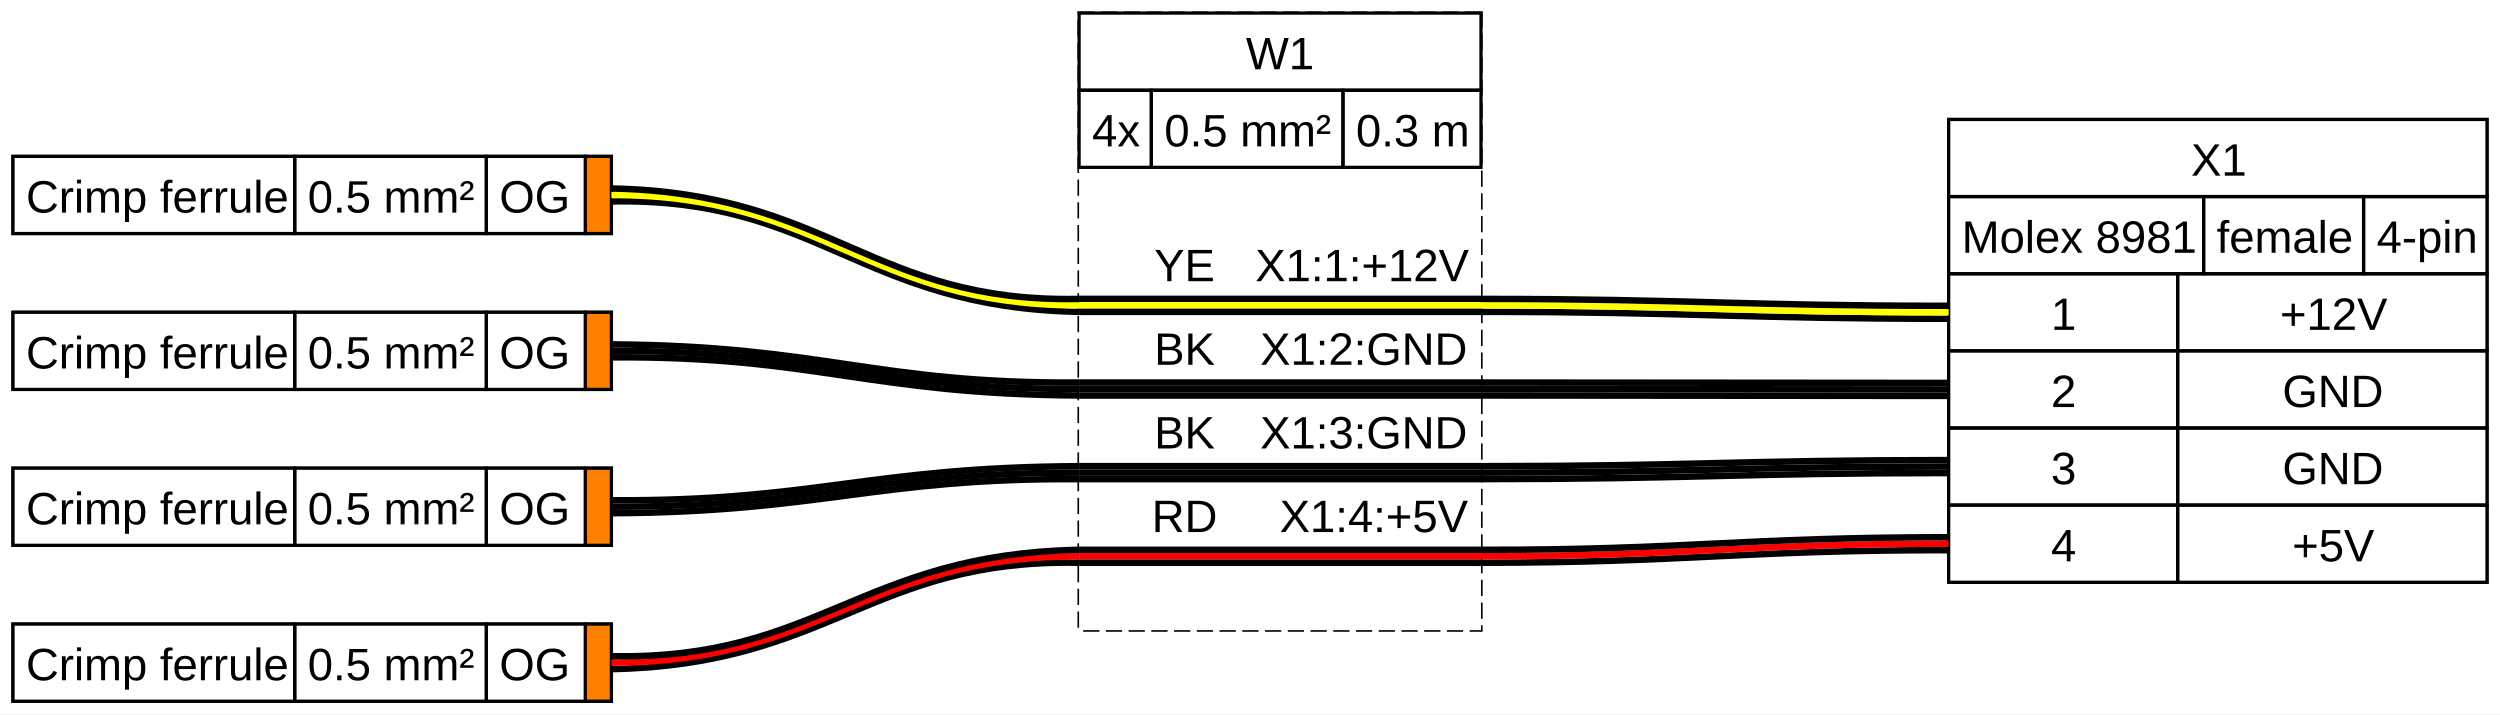
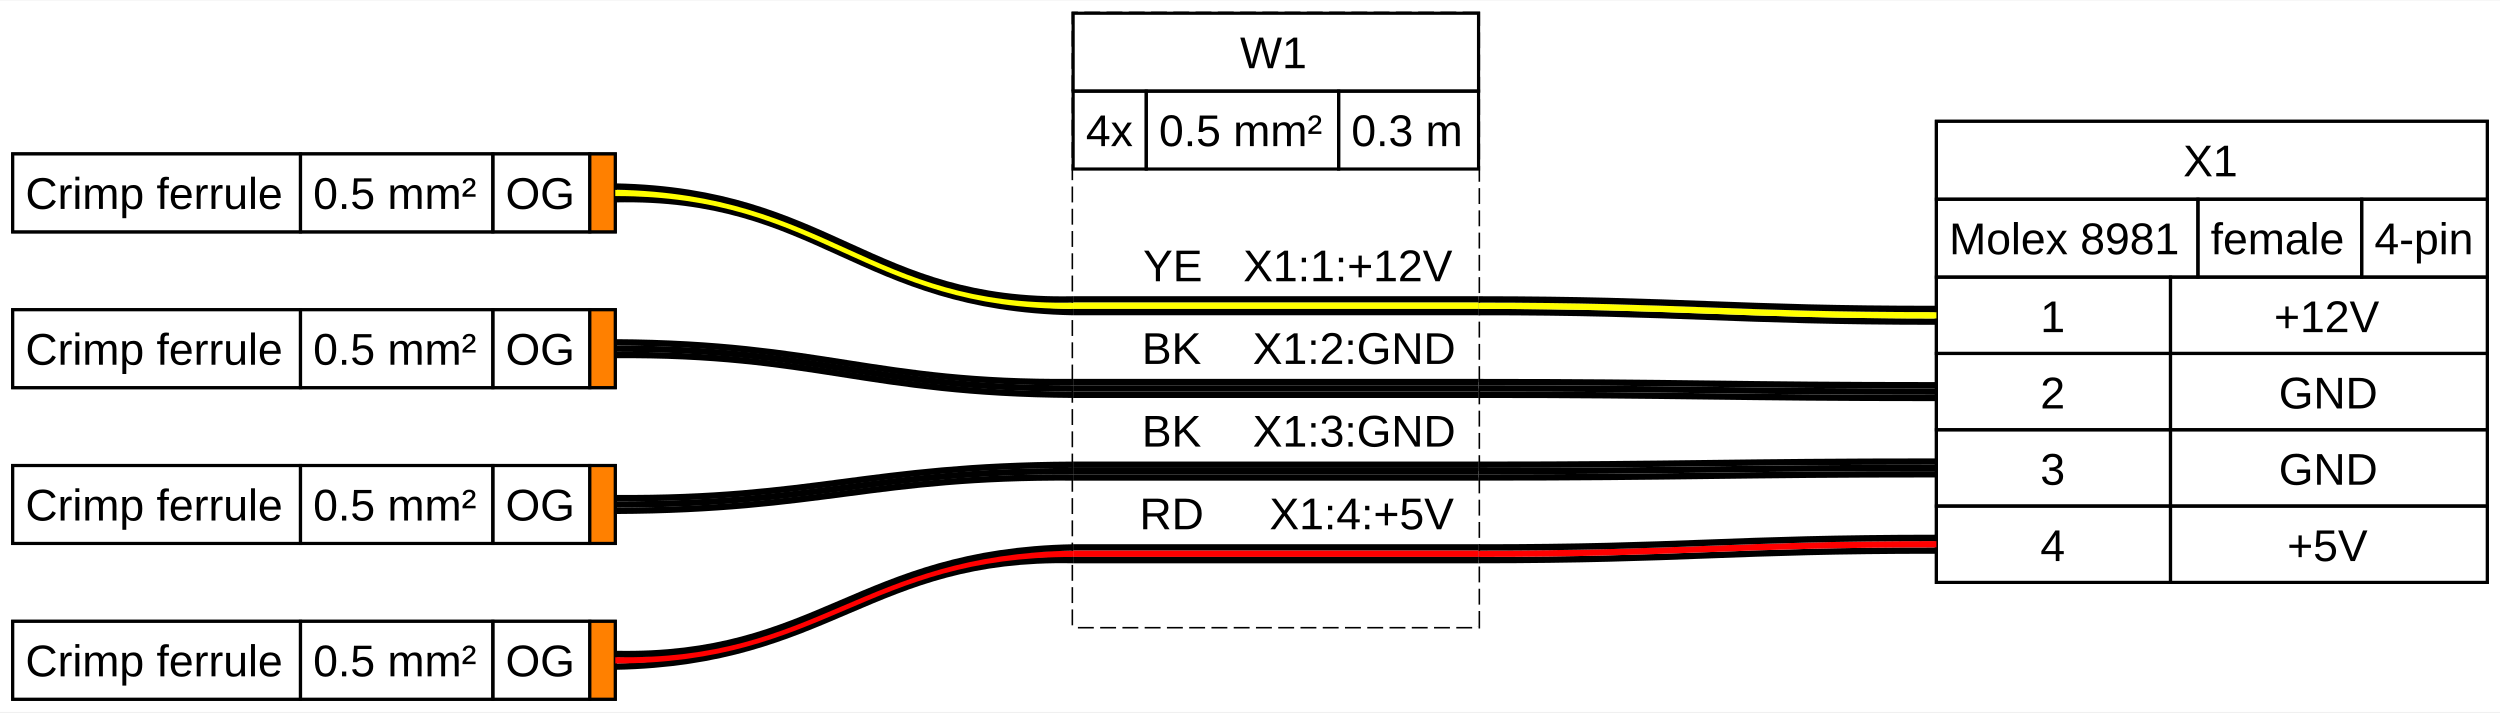
- <svg xmlns="http://www.w3.org/2000/svg" width="770pt" height="220pt" viewBox="0.00 0.00 769.75 219.88">
-   <g id="graph0" class="graph" transform="scale(1 1) rotate(0) translate(4 215.88)">
-     <polygon fill="#ffffff" stroke="none" points="-4,4 -4,-215.88 765.75,-215.88 765.75,4 -4,4" />
+ <svg xmlns="http://www.w3.org/2000/svg" width="786pt" height="224pt" viewBox="0.00 0.00 786.25 223.75">
+   <g id="graph0" class="graph" transform="scale(1 1) rotate(0) translate(4 219.75)">
+     <polygon fill="#ffffff" stroke="none" points="-4,4 -4,-219.75 782.25,-219.75 782.25,4 -4,4" />
    <g id="node1" class="node">
-       <polygon fill="#ffffff" stroke="black" points="184.25,-167.75 0,-167.75 0,-144 184.25,-144 184.25,-167.75" />
-       <polygon fill="#ffffff" stroke="none" points="0,-144 0,-167.75 184.25,-167.75 184.25,-144 0,-144" />
-       <polygon fill="none" stroke="black" points="0,-144 0,-167.75 86.75,-167.75 86.75,-144 0,-144" />
-       <text text-anchor="start" x="4" y="-150.45" font-family="arial" font-size="14.00">Crimp ferrule</text>
-       <polygon fill="none" stroke="black" points="86.75,-144 86.75,-167.75 145.75,-167.75 145.75,-144 86.75,-144" />
-       <text text-anchor="start" x="90.75" y="-150.45" font-family="arial" font-size="14.00">0.5 mm²</text>
-       <polygon fill="none" stroke="black" points="145.75,-144 145.75,-167.75 176.25,-167.75 176.25,-144 145.75,-144" />
-       <text text-anchor="start" x="149.75" y="-150.45" font-family="arial" font-size="14.00">OG</text>
-       <polygon fill="#ff8000" stroke="none" points="176.25,-144 176.25,-167.75 184.25,-167.75 184.25,-144 176.25,-144" />
-       <polygon fill="none" stroke="black" points="176.25,-144 176.25,-167.75 184.25,-167.75 184.25,-144 176.25,-144" />
+       <polygon fill="#ffffff" stroke="black" points="189.5,-171.5 0,-171.5 0,-147 189.5,-147 189.5,-171.5" />
+       <polygon fill="#ffffff" stroke="none" points="0,-147 0,-171.5 189.5,-171.5 189.5,-147 0,-147" />
+       <polygon fill="none" stroke="black" points="0,-147 0,-171.5 90.5,-171.5 90.5,-147 0,-147" />
+       <text text-anchor="start" x="4" y="-154.2" font-family="arial" font-size="14.00">Crimp ferrule</text>
+       <polygon fill="none" stroke="black" points="90.5,-147 90.5,-171.5 151,-171.5 151,-147 90.5,-147" />
+       <text text-anchor="start" x="94.5" y="-154.2" font-family="arial" font-size="14.00">0.5 mm²</text>
+       <polygon fill="none" stroke="black" points="151,-147 151,-171.5 181.5,-171.5 181.5,-147 151,-147" />
+       <text text-anchor="start" x="155" y="-154.2" font-family="arial" font-size="14.00">OG</text>
+       <polygon fill="#ff8000" stroke="none" points="181.5,-147 181.5,-171.5 189.5,-171.5 189.5,-147 181.5,-147" />
+       <polygon fill="none" stroke="black" points="181.5,-147 181.5,-171.5 189.5,-171.5 189.5,-147 181.5,-147" />
+     </g>
+     <g id="node2" class="node">
+       <polygon fill="#ffffff" stroke="black" stroke-dasharray="5,2" points="461,-215.75 333.5,-215.75 333.5,-22.75 461,-22.75 461,-215.75" />
+       <polygon fill="#ffffff" stroke="none" points="333.5,-22.75 333.5,-215.75 461,-215.75 461,-22.75 333.5,-22.75" />
+       <polygon fill="none" stroke="black" points="333.5,-191.25 333.5,-215.75 461,-215.75 461,-191.25 333.5,-191.25" />
+       <text text-anchor="start" x="386" y="-198.45" font-family="arial" font-size="14.00">W1</text>
+       <polygon fill="none" stroke="black" points="333.5,-166.75 333.5,-191.25 356.5,-191.25 356.5,-166.75 333.5,-166.75" />
+       <text text-anchor="start" x="337.5" y="-173.95" font-family="arial" font-size="14.00">4x</text>
+       <polygon fill="none" stroke="black" points="356.5,-166.75 356.5,-191.25 417,-191.25 417,-166.75 356.5,-166.75" />
+       <text text-anchor="start" x="360.5" y="-173.95" font-family="arial" font-size="14.00">0.5 mm²</text>
+       <polygon fill="none" stroke="black" points="417,-166.75 417,-191.25 461,-191.25 461,-166.75 417,-166.75" />
+       <text text-anchor="start" x="421" y="-173.95" font-family="arial" font-size="14.00">0.3 m</text>
+       <text text-anchor="start" x="335.25" y="-151.45" font-family="arial" font-size="14.00"> </text>
+       <text text-anchor="start" x="335.25" y="-131.45" font-family="arial" font-size="14.00"> </text>
+       <text text-anchor="start" x="342.5" y="-131.45" font-family="arial" font-size="14.00"> </text>
+       <text text-anchor="start" x="355.5" y="-131.45" font-family="arial" font-size="14.00">YE</text>
+       <text text-anchor="start" x="379.25" y="-131.45" font-family="arial" font-size="14.00"> </text>
+       <text text-anchor="start" x="387" y="-131.45" font-family="arial" font-size="14.00">X1:1:+12V </text>
+       <text text-anchor="start" x="335.25" y="-105.45" font-family="arial" font-size="14.00"> </text>
+       <text text-anchor="start" x="342.5" y="-105.45" font-family="arial" font-size="14.00"> </text>
+       <text text-anchor="start" x="355.12" y="-105.45" font-family="arial" font-size="14.00">BK</text>
+       <text text-anchor="start" x="379.25" y="-105.45" font-family="arial" font-size="14.00"> </text>
+       <text text-anchor="start" x="390" y="-105.45" font-family="arial" font-size="14.00">X1:2:GND </text>
+       <text text-anchor="start" x="335.25" y="-79.45" font-family="arial" font-size="14.00"> </text>
+       <text text-anchor="start" x="342.5" y="-79.45" font-family="arial" font-size="14.00"> </text>
+       <text text-anchor="start" x="355.12" y="-79.45" font-family="arial" font-size="14.00">BK</text>
+       <text text-anchor="start" x="379.25" y="-79.45" font-family="arial" font-size="14.00"> </text>
+       <text text-anchor="start" x="390" y="-79.45" font-family="arial" font-size="14.00">X1:3:GND </text>
+       <text text-anchor="start" x="335.25" y="-53.45" font-family="arial" font-size="14.00"> </text>
+       <text text-anchor="start" x="342.5" y="-53.45" font-family="arial" font-size="14.00"> </text>
+       <text text-anchor="start" x="354.38" y="-53.45" font-family="arial" font-size="14.00">RD</text>
+       <text text-anchor="start" x="379.25" y="-53.45" font-family="arial" font-size="14.00"> </text>
+       <text text-anchor="start" x="395.25" y="-53.45" font-family="arial" font-size="14.00">X1:4:+5V </text>
+       <text text-anchor="start" x="335.25" y="-27.45" font-family="arial" font-size="14.00"> </text>
+     </g>
+     <g id="edge1" class="edge">
+       <path fill="none" stroke="#000000" stroke-width="2" d="M189.5,-157.25C253.53,-158.6 265.69,-123.1 333.5,-121.75" />
+       <path fill="none" stroke="#ffff00" stroke-width="2" d="M189.5,-159.25C255.42,-159.25 267.58,-123.75 333.5,-123.75" />
+       <path fill="none" stroke="#000000" stroke-width="2" d="M189.5,-161.25C257.31,-159.9 269.47,-124.4 333.5,-125.75" />
+     </g>
+     <g id="edge2" class="edge">
+       <path fill="none" stroke="#000000" stroke-width="2" d="M461,-125.75C418.5,-125.75 376,-125.75 333.5,-125.75" />
+       <path fill="none" stroke="#ffff00" stroke-width="2" d="M461,-123.75C418.5,-123.75 376,-123.75 333.5,-123.75" />
+       <path fill="none" stroke="#000000" stroke-width="2" d="M461,-121.75C418.5,-121.75 376,-121.75 333.5,-121.75" />
+     </g>
+     <g id="edge3" class="edge">
+       <path fill="none" stroke="#000000" stroke-width="2" d="M461,-99.75C418.5,-99.75 376,-99.75 333.5,-99.75" />
+       <path fill="none" stroke="#000000" stroke-width="2" d="M461,-97.75C418.5,-97.75 376,-97.75 333.5,-97.75" />
+       <path fill="none" stroke="#000000" stroke-width="2" d="M461,-95.75C418.5,-95.75 376,-95.75 333.5,-95.75" />
+     </g>
+     <g id="edge4" class="edge">
+       <path fill="none" stroke="#000000" stroke-width="2" d="M461,-73.75C418.5,-73.75 376,-73.75 333.5,-73.75" />
+       <path fill="none" stroke="#000000" stroke-width="2" d="M461,-71.75C418.5,-71.75 376,-71.75 333.5,-71.75" />
+       <path fill="none" stroke="#000000" stroke-width="2" d="M461,-69.75C418.5,-69.75 376,-69.75 333.5,-69.75" />
+     </g>
+     <g id="edge5" class="edge">
+       <path fill="none" stroke="#000000" stroke-width="2" d="M461,-47.75C418.5,-47.75 376,-47.75 333.5,-47.75" />
+       <path fill="none" stroke="#ff0000" stroke-width="2" d="M461,-45.75C418.5,-45.75 376,-45.75 333.5,-45.75" />
+       <path fill="none" stroke="#000000" stroke-width="2" d="M461,-43.75C418.5,-43.75 376,-43.75 333.5,-43.75" />
+     </g>
+     <g id="node3" class="node">
+       <polygon fill="#ffffff" stroke="black" points="778.25,-181.75 605,-181.75 605,-36.75 778.25,-36.75 778.25,-181.75" />
+       <polygon fill="#ffffff" stroke="none" points="605,-36.75 605,-181.75 778.25,-181.75 778.25,-36.75 605,-36.75" />
+       <polygon fill="none" stroke="black" points="605,-157.25 605,-181.75 778.25,-181.75 778.25,-157.25 605,-157.25" />
+       <text text-anchor="start" x="682.62" y="-164.45" font-family="arial" font-size="14.00">X1</text>
+       <polygon fill="none" stroke="black" points="605,-132.75 605,-157.25 687.25,-157.25 687.25,-132.75 605,-132.75" />
+       <text text-anchor="start" x="609" y="-139.95" font-family="arial" font-size="14.00">Molex 8981</text>
+       <polygon fill="none" stroke="black" points="687.25,-132.75 687.25,-157.25 738.75,-157.25 738.75,-132.75 687.25,-132.75" />
+       <text text-anchor="start" x="691.25" y="-139.95" font-family="arial" font-size="14.00">female</text>
+       <polygon fill="none" stroke="black" points="738.75,-132.75 738.75,-157.25 778.25,-157.25 778.25,-132.75 738.75,-132.75" />
+       <text text-anchor="start" x="742.75" y="-139.95" font-family="arial" font-size="14.00">4-pin</text>
+       <polygon fill="none" stroke="black" points="605,-108.75 605,-132.75 678.62,-132.75 678.62,-108.75 605,-108.75" />
+       <text text-anchor="start" x="637.68" y="-115.45" font-family="arial" font-size="14.00">1</text>
+       <polygon fill="none" stroke="black" points="678.62,-108.75 678.62,-132.75 778.25,-132.75 778.25,-108.75 678.62,-108.75" />
+       <text text-anchor="start" x="711.18" y="-115.45" font-family="arial" font-size="14.00">+12V</text>
+       <polygon fill="none" stroke="black" points="605,-84.75 605,-108.75 678.62,-108.75 678.62,-84.75 605,-84.75" />
+       <text text-anchor="start" x="637.68" y="-91.45" font-family="arial" font-size="14.00">2</text>
+       <polygon fill="none" stroke="black" points="678.62,-84.75 678.62,-108.75 778.25,-108.75 778.25,-84.75 678.62,-84.75" />
+       <text text-anchor="start" x="712.68" y="-91.45" font-family="arial" font-size="14.00">GND</text>
+       <polygon fill="none" stroke="black" points="605,-60.75 605,-84.75 678.62,-84.75 678.62,-60.75 605,-60.75" />
+       <text text-anchor="start" x="637.68" y="-67.45" font-family="arial" font-size="14.00">3</text>
+       <polygon fill="none" stroke="black" points="678.62,-60.75 678.62,-84.75 778.25,-84.75 778.25,-60.75 678.62,-60.75" />
+       <text text-anchor="start" x="712.68" y="-67.45" font-family="arial" font-size="14.00">GND</text>
+       <polygon fill="none" stroke="black" points="605,-36.75 605,-60.75 678.62,-60.75 678.62,-36.75 605,-36.75" />
+       <text text-anchor="start" x="637.68" y="-43.45" font-family="arial" font-size="14.00">4</text>
+       <polygon fill="none" stroke="black" points="678.62,-36.75 678.62,-60.75 778.25,-60.75 778.25,-36.75 678.62,-36.75" />
+       <text text-anchor="start" x="715.31" y="-43.45" font-family="arial" font-size="14.00">+5V</text>
+     </g>
+     <g id="edge6" class="edge">
+       <path fill="none" stroke="#000000" stroke-width="2" d="M461,-121.75C524.64,-121.78 540.62,-118.78 605,-118.75" />
+       <path fill="none" stroke="#ffff00" stroke-width="2" d="M461,-123.75C525.01,-123.75 540.99,-120.75 605,-120.75" />
+       <path fill="none" stroke="#000000" stroke-width="2" d="M461,-125.75C525.38,-125.72 541.36,-122.72 605,-122.75" />
+     </g>
+     <g id="edge7" class="edge">
+       <path fill="none" stroke="#000000" stroke-width="2" d="M461,-95.75C524.88,-95.75 540.88,-94.75 605,-94.75" />
+       <path fill="none" stroke="#000000" stroke-width="2" d="M461,-97.75C525,-97.75 541,-96.75 605,-96.75" />
+       <path fill="none" stroke="#000000" stroke-width="2" d="M461,-99.75C525.12,-99.75 541.12,-98.75 605,-98.75" />
+     </g>
+     <g id="edge8" class="edge">
+       <path fill="none" stroke="#000000" stroke-width="2" d="M461,-69.75C525.12,-69.75 541.12,-70.75 605,-70.75" />
+       <path fill="none" stroke="#000000" stroke-width="2" d="M461,-71.75C525,-71.75 541,-72.75 605,-72.75" />
+       <path fill="none" stroke="#000000" stroke-width="2" d="M461,-73.75C524.88,-73.75 540.88,-74.75 605,-74.75" />
+     </g>
+     <g id="edge9" class="edge">
+       <path fill="none" stroke="#000000" stroke-width="2" d="M461,-43.75C525.38,-43.78 541.36,-46.78 605,-46.75" />
+       <path fill="none" stroke="#ff0000" stroke-width="2" d="M461,-45.75C525.01,-45.75 540.99,-48.75 605,-48.75" />
+       <path fill="none" stroke="#000000" stroke-width="2" d="M461,-47.75C524.64,-47.72 540.62,-50.72 605,-50.75" />
+     </g>
+     <g id="node4" class="node">
+       <polygon fill="#ffffff" stroke="black" points="189.5,-122.5 0,-122.5 0,-98 189.5,-98 189.5,-122.5" />
+       <polygon fill="#ffffff" stroke="none" points="0,-98 0,-122.5 189.5,-122.5 189.5,-98 0,-98" />
+       <polygon fill="none" stroke="black" points="0,-98 0,-122.5 90.5,-122.5 90.5,-98 0,-98" />
+       <text text-anchor="start" x="4" y="-105.2" font-family="arial" font-size="14.00">Crimp ferrule</text>
+       <polygon fill="none" stroke="black" points="90.5,-98 90.5,-122.5 151,-122.5 151,-98 90.5,-98" />
+       <text text-anchor="start" x="94.5" y="-105.2" font-family="arial" font-size="14.00">0.5 mm²</text>
+       <polygon fill="none" stroke="black" points="151,-98 151,-122.5 181.5,-122.5 181.5,-98 151,-98" />
+       <text text-anchor="start" x="155" y="-105.2" font-family="arial" font-size="14.00">OG</text>
+       <polygon fill="#ff8000" stroke="none" points="181.5,-98 181.5,-122.5 189.5,-122.5 189.5,-98 181.5,-98" />
+       <polygon fill="none" stroke="black" points="181.5,-98 181.5,-122.5 189.5,-122.5 189.5,-98 181.5,-98" />
+     </g>
+     <g id="edge10" class="edge">
+       <path fill="none" stroke="#000000" stroke-width="2" d="M189.5,-108.25C252.49,-108.69 268.01,-96.19 333.5,-95.75" />
+       <path fill="none" stroke="#000000" stroke-width="2" d="M189.5,-110.25C253.74,-110.25 269.26,-97.75 333.5,-97.75" />
+       <path fill="none" stroke="#000000" stroke-width="2" d="M189.5,-112.25C254.99,-111.81 270.51,-99.31 333.5,-99.75" />
+     </g>
+     <g id="node5" class="node">
+       <polygon fill="#ffffff" stroke="black" points="189.5,-73.5 0,-73.5 0,-49 189.5,-49 189.5,-73.5" />
+       <polygon fill="#ffffff" stroke="none" points="0,-49 0,-73.5 189.5,-73.5 189.5,-49 0,-49" />
+       <polygon fill="none" stroke="black" points="0,-49 0,-73.5 90.5,-73.5 90.5,-49 0,-49" />
+       <text text-anchor="start" x="4" y="-56.2" font-family="arial" font-size="14.00">Crimp ferrule</text>
+       <polygon fill="none" stroke="black" points="90.5,-49 90.5,-73.5 151,-73.5 151,-49 90.5,-49" />
+       <text text-anchor="start" x="94.5" y="-56.2" font-family="arial" font-size="14.00">0.5 mm²</text>
+       <polygon fill="none" stroke="black" points="151,-49 151,-73.5 181.5,-73.5 181.5,-49 151,-49" />
+       <text text-anchor="start" x="155" y="-56.2" font-family="arial" font-size="14.00">OG</text>
+       <polygon fill="#ff8000" stroke="none" points="181.5,-49 181.5,-73.5 189.5,-73.5 189.5,-49 181.5,-49" />
+       <polygon fill="none" stroke="black" points="181.5,-49 181.5,-73.5 189.5,-73.5 189.5,-49 181.5,-49" />
+     </g>
+     <g id="edge11" class="edge">
+       <path fill="none" stroke="#000000" stroke-width="2" d="M189.5,-59.25C254.78,-59.59 270.44,-70.09 333.5,-69.75" />
+       <path fill="none" stroke="#000000" stroke-width="2" d="M189.5,-61.25C253.67,-61.25 269.33,-71.75 333.5,-71.75" />
+       <path fill="none" stroke="#000000" stroke-width="2" d="M189.5,-63.25C252.56,-62.91 268.22,-73.41 333.5,-73.75" />
    </g>
    <g id="node6" class="node">
-       <polygon fill="#ffffff" stroke="black" stroke-dasharray="5,2" points="452,-211.88 328.25,-211.88 328.25,-21.88 452,-21.88 452,-211.88" />
-       <polygon fill="#ffffff" stroke="none" points="328.25,-21.88 328.25,-211.88 452,-211.88 452,-21.88 328.25,-21.88" />
-       <polygon fill="none" stroke="black" points="328.25,-188.12 328.25,-211.88 452,-211.88 452,-188.12 328.25,-188.12" />
-       <text text-anchor="start" x="379.62" y="-194.57" font-family="arial" font-size="14.00">W1</text>
-       <polygon fill="none" stroke="black" points="328.25,-164.38 328.25,-188.12 350.5,-188.12 350.5,-164.38 328.25,-164.38" />
-       <text text-anchor="start" x="332.25" y="-170.82" font-family="arial" font-size="14.00">4x</text>
-       <polygon fill="none" stroke="black" points="350.5,-164.38 350.5,-188.12 409.5,-188.12 409.5,-164.38 350.5,-164.38" />
-       <text text-anchor="start" x="354.5" y="-170.82" font-family="arial" font-size="14.00">0.5 mm²</text>
-       <polygon fill="none" stroke="black" points="409.5,-164.38 409.5,-188.12 452,-188.12 452,-164.38 409.5,-164.38" />
-       <text text-anchor="start" x="413.5" y="-170.82" font-family="arial" font-size="14.00">0.3 m</text>
-       <text text-anchor="start" x="330.38" y="-149.07" font-family="arial" font-size="14.00"> </text>
-       <text text-anchor="start" x="330.25" y="-129.32" font-family="arial" font-size="14.00"> </text>
-       <text text-anchor="start" x="338.38" y="-129.32" font-family="arial" font-size="14.00"> </text>
-       <text text-anchor="start" x="351.38" y="-129.32" font-family="arial" font-size="14.00">YE</text>
-       <text text-anchor="start" x="374.38" y="-129.32" font-family="arial" font-size="14.00"> </text>
-       <text text-anchor="start" x="382.5" y="-129.32" font-family="arial" font-size="14.00">X1:1:+12V </text>
-       <polygon fill="#000000" stroke="none" points="328.25,-122.88 328.25,-124.88 452,-124.88 452,-122.88 328.25,-122.88" />
-       <polygon fill="#ffff00" stroke="none" points="328.25,-120.88 328.25,-122.88 452,-122.88 452,-120.88 328.25,-120.88" />
-       <polygon fill="#000000" stroke="none" points="328.25,-118.88 328.25,-120.88 452,-120.88 452,-118.88 328.25,-118.88" />
-       <text text-anchor="start" x="330.25" y="-103.58" font-family="arial" font-size="14.00"> </text>
-       <text text-anchor="start" x="338.38" y="-103.58" font-family="arial" font-size="14.00"> </text>
-       <text text-anchor="start" x="351.38" y="-103.58" font-family="arial" font-size="14.00">BK</text>
-       <text text-anchor="start" x="374.38" y="-103.58" font-family="arial" font-size="14.00"> </text>
-       <text text-anchor="start" x="384" y="-103.58" font-family="arial" font-size="14.00">X1:2:GND </text>
-       <polygon fill="#000000" stroke="none" points="328.25,-97.12 328.25,-99.12 452,-99.12 452,-97.12 328.25,-97.12" />
-       <polygon fill="#000000" stroke="none" points="328.25,-95.12 328.25,-97.12 452,-97.12 452,-95.12 328.25,-95.12" />
-       <polygon fill="#000000" stroke="none" points="328.25,-93.12 328.25,-95.12 452,-95.12 452,-93.12 328.25,-93.12" />
-       <text text-anchor="start" x="330.25" y="-77.83" font-family="arial" font-size="14.00"> </text>
-       <text text-anchor="start" x="338.38" y="-77.83" font-family="arial" font-size="14.00"> </text>
-       <text text-anchor="start" x="351.38" y="-77.83" font-family="arial" font-size="14.00">BK</text>
-       <text text-anchor="start" x="374.38" y="-77.83" font-family="arial" font-size="14.00"> </text>
-       <text text-anchor="start" x="384" y="-77.83" font-family="arial" font-size="14.00">X1:3:GND </text>
-       <polygon fill="#000000" stroke="none" points="328.25,-71.38 328.25,-73.38 452,-73.38 452,-71.38 328.25,-71.38" />
-       <polygon fill="#000000" stroke="none" points="328.25,-69.38 328.25,-71.38 452,-71.38 452,-69.38 328.25,-69.38" />
-       <polygon fill="#000000" stroke="none" points="328.25,-67.38 328.25,-69.38 452,-69.38 452,-67.38 328.25,-67.38" />
-       <text text-anchor="start" x="330.25" y="-52.08" font-family="arial" font-size="14.00"> </text>
-       <text text-anchor="start" x="338.38" y="-52.08" font-family="arial" font-size="14.00"> </text>
-       <text text-anchor="start" x="350.62" y="-52.08" font-family="arial" font-size="14.00">RD</text>
-       <text text-anchor="start" x="374.38" y="-52.08" font-family="arial" font-size="14.00"> </text>
-       <text text-anchor="start" x="390" y="-52.08" font-family="arial" font-size="14.00">X1:4:+5V </text>
-       <polygon fill="#000000" stroke="none" points="328.25,-45.62 328.25,-47.62 452,-47.62 452,-45.62 328.25,-45.62" />
-       <polygon fill="#ff0000" stroke="none" points="328.25,-43.62 328.25,-45.62 452,-45.62 452,-43.62 328.25,-43.62" />
-       <polygon fill="#000000" stroke="none" points="328.25,-41.62 328.25,-43.62 452,-43.62 452,-41.62 328.25,-41.62" />
-       <text text-anchor="start" x="330.38" y="-26.32" font-family="arial" font-size="14.00"> </text>
+       <polygon fill="#ffffff" stroke="black" points="189.5,-24.5 0,-24.5 0,0 189.5,0 189.5,-24.5" />
+       <polygon fill="#ffffff" stroke="none" points="0,0 0,-24.5 189.5,-24.5 189.5,0 0,0" />
+       <polygon fill="none" stroke="black" points="0,0 0,-24.5 90.5,-24.5 90.5,0 0,0" />
+       <text text-anchor="start" x="4" y="-7.2" font-family="arial" font-size="14.00">Crimp ferrule</text>
+       <polygon fill="none" stroke="black" points="90.5,0 90.5,-24.5 151,-24.5 151,0 90.5,0" />
+       <text text-anchor="start" x="94.5" y="-7.2" font-family="arial" font-size="14.00">0.5 mm²</text>
+       <polygon fill="none" stroke="black" points="151,0 151,-24.5 181.5,-24.5 181.5,0 151,0" />
+       <text text-anchor="start" x="155" y="-7.2" font-family="arial" font-size="14.00">OG</text>
+       <polygon fill="#ff8000" stroke="none" points="181.5,0 181.5,-24.5 189.5,-24.5 189.5,0 181.5,0" />
+       <polygon fill="none" stroke="black" points="181.5,0 181.5,-24.5 189.5,-24.5 189.5,0 181.5,0" />
    </g>
-     <g id="edge1" class="edge">
-       <path fill="none" stroke="#000000" stroke-width="2" d="M184.25,-153.88C248.13,-155.19 260.61,-121.19 328.25,-119.88" />
-       <path fill="none" stroke="#ffff00" stroke-width="2" d="M184.25,-155.87C250.01,-155.87 262.49,-121.88 328.25,-121.88" />
-       <path fill="none" stroke="#000000" stroke-width="2" d="M184.25,-157.87C251.89,-156.56 264.37,-122.56 328.25,-123.87" />
-     </g>
-     <g id="node2" class="node">
-       <polygon fill="#ffffff" stroke="black" points="184.25,-119.75 0,-119.75 0,-96 184.25,-96 184.25,-119.75" />
-       <polygon fill="#ffffff" stroke="none" points="0,-96 0,-119.75 184.25,-119.75 184.25,-96 0,-96" />
-       <polygon fill="none" stroke="black" points="0,-96 0,-119.75 86.75,-119.75 86.75,-96 0,-96" />
-       <text text-anchor="start" x="4" y="-102.45" font-family="arial" font-size="14.00">Crimp ferrule</text>
-       <polygon fill="none" stroke="black" points="86.75,-96 86.75,-119.75 145.75,-119.75 145.75,-96 86.75,-96" />
-       <text text-anchor="start" x="90.75" y="-102.45" font-family="arial" font-size="14.00">0.5 mm²</text>
-       <polygon fill="none" stroke="black" points="145.75,-96 145.75,-119.75 176.25,-119.75 176.25,-96 145.75,-96" />
-       <text text-anchor="start" x="149.75" y="-102.45" font-family="arial" font-size="14.00">OG</text>
-       <polygon fill="#ff8000" stroke="none" points="176.25,-96 176.25,-119.75 184.25,-119.75 184.25,-96 176.25,-96" />
-       <polygon fill="none" stroke="black" points="176.25,-96 176.25,-119.75 184.25,-119.75 184.25,-96 176.25,-96" />
-     </g>
-     <g id="edge3" class="edge">
-       <path fill="none" stroke="#000000" stroke-width="2" d="M184.25,-105.88C247.26,-106.28 262.83,-94.53 328.25,-94.13" />
-       <path fill="none" stroke="#000000" stroke-width="2" d="M184.25,-107.88C248.46,-107.88 264.04,-96.12 328.25,-96.12" />
-       <path fill="none" stroke="#000000" stroke-width="2" d="M184.25,-109.87C249.67,-109.47 265.24,-97.72 328.25,-98.12" />
-     </g>
-     <g id="node3" class="node">
-       <polygon fill="#ffffff" stroke="black" points="184.25,-71.75 0,-71.75 0,-48 184.25,-48 184.25,-71.75" />
-       <polygon fill="#ffffff" stroke="none" points="0,-48 0,-71.75 184.25,-71.75 184.25,-48 0,-48" />
-       <polygon fill="none" stroke="black" points="0,-48 0,-71.75 86.75,-71.75 86.75,-48 0,-48" />
-       <text text-anchor="start" x="4" y="-54.45" font-family="arial" font-size="14.00">Crimp ferrule</text>
-       <polygon fill="none" stroke="black" points="86.75,-48 86.75,-71.75 145.75,-71.75 145.75,-48 86.75,-48" />
-       <text text-anchor="start" x="90.75" y="-54.45" font-family="arial" font-size="14.00">0.5 mm²</text>
-       <polygon fill="none" stroke="black" points="145.75,-48 145.75,-71.75 176.25,-71.75 176.25,-48 145.75,-48" />
-       <text text-anchor="start" x="149.75" y="-54.45" font-family="arial" font-size="14.00">OG</text>
-       <polygon fill="#ff8000" stroke="none" points="176.25,-48 176.25,-71.75 184.25,-71.75 184.25,-48 176.25,-48" />
-       <polygon fill="none" stroke="black" points="176.25,-48 176.25,-71.75 184.25,-71.75 184.25,-48 176.25,-48" />
-     </g>
-     <g id="edge5" class="edge">
-       <path fill="none" stroke="#000000" stroke-width="2" d="M184.25,-57.88C249.53,-58.21 265.19,-68.71 328.25,-68.38" />
-       <path fill="none" stroke="#000000" stroke-width="2" d="M184.25,-59.88C248.42,-59.88 264.08,-70.38 328.25,-70.38" />
-       <path fill="none" stroke="#000000" stroke-width="2" d="M184.25,-61.87C247.31,-61.54 262.97,-72.04 328.25,-72.37" />
-     </g>
-     <g id="node4" class="node">
-       <polygon fill="#ffffff" stroke="black" points="184.25,-23.75 0,-23.75 0,0 184.25,0 184.25,-23.75" />
-       <polygon fill="#ffffff" stroke="none" points="0,0 0,-23.75 184.25,-23.75 184.25,0 0,0" />
-       <polygon fill="none" stroke="black" points="0,0 0,-23.75 86.75,-23.75 86.75,0 0,0" />
-       <text text-anchor="start" x="4" y="-6.45" font-family="arial" font-size="14.00">Crimp ferrule</text>
-       <polygon fill="none" stroke="black" points="86.75,0 86.75,-23.75 145.75,-23.75 145.75,0 86.75,0" />
-       <text text-anchor="start" x="90.75" y="-6.45" font-family="arial" font-size="14.00">0.5 mm²</text>
-       <polygon fill="none" stroke="black" points="145.75,0 145.75,-23.75 176.25,-23.75 176.25,0 145.75,0" />
-       <text text-anchor="start" x="149.75" y="-6.45" font-family="arial" font-size="14.00">OG</text>
-       <polygon fill="#ff8000" stroke="none" points="176.25,0 176.25,-23.75 184.25,-23.75 184.25,0 176.25,0" />
-       <polygon fill="none" stroke="black" points="176.25,0 176.25,-23.75 184.25,-23.75 184.25,0 176.25,0" />
-     </g>
-     <g id="edge7" class="edge">
-       <path fill="none" stroke="#000000" stroke-width="2" d="M184.25,-9.88C251.75,-11.15 264.48,-43.9 328.25,-42.63" />
-       <path fill="none" stroke="#ff0000" stroke-width="2" d="M184.25,-11.88C249.88,-11.88 262.62,-44.63 328.25,-44.62" />
-       <path fill="none" stroke="#000000" stroke-width="2" d="M184.25,-13.87C248.02,-12.6 260.75,-45.35 328.25,-46.62" />
-     </g>
-     <g id="node5" class="node">
-       <polygon fill="#ffffff" stroke="black" points="761.75,-179.12 596,-179.12 596,-36.62 761.75,-36.62 761.75,-179.12" />
-       <polygon fill="#ffffff" stroke="none" points="596,-36.62 596,-179.12 761.75,-179.12 761.75,-36.62 596,-36.62" />
-       <polygon fill="none" stroke="black" points="596,-155.38 596,-179.12 761.75,-179.12 761.75,-155.38 596,-155.38" />
-       <text text-anchor="start" x="670.62" y="-161.82" font-family="arial" font-size="14.00">X1</text>
-       <polygon fill="none" stroke="black" points="596,-131.62 596,-155.38 674.5,-155.38 674.5,-131.62 596,-131.62" />
-       <text text-anchor="start" x="600" y="-138.07" font-family="arial" font-size="14.00">Molex 8981</text>
-       <polygon fill="none" stroke="black" points="674.5,-131.62 674.5,-155.38 723.75,-155.38 723.75,-131.62 674.5,-131.62" />
-       <text text-anchor="start" x="678.5" y="-138.07" font-family="arial" font-size="14.00">female</text>
-       <polygon fill="none" stroke="black" points="723.75,-131.62 723.75,-155.38 761.75,-155.38 761.75,-131.62 723.75,-131.62" />
-       <text text-anchor="start" x="727.75" y="-138.07" font-family="arial" font-size="14.00">4-pin</text>
-       <polygon fill="none" stroke="black" points="596,-107.88 596,-131.62 666.5,-131.62 666.5,-107.88 596,-107.88" />
-       <text text-anchor="start" x="627.5" y="-114.33" font-family="arial" font-size="14.00">1</text>
-       <polygon fill="none" stroke="black" points="666.5,-107.88 666.5,-131.62 761.75,-131.62 761.75,-107.88 666.5,-107.88" />
-       <text text-anchor="start" x="698" y="-114.33" font-family="arial" font-size="14.00">+12V</text>
-       <polygon fill="none" stroke="black" points="596,-84.12 596,-107.88 666.5,-107.88 666.5,-84.12 596,-84.12" />
-       <text text-anchor="start" x="627.5" y="-90.58" font-family="arial" font-size="14.00">2</text>
-       <polygon fill="none" stroke="black" points="666.5,-84.12 666.5,-107.88 761.75,-107.88 761.75,-84.12 666.5,-84.12" />
-       <text text-anchor="start" x="698.75" y="-90.58" font-family="arial" font-size="14.00">GND</text>
-       <polygon fill="none" stroke="black" points="596,-60.38 596,-84.12 666.5,-84.12 666.5,-60.38 596,-60.38" />
-       <text text-anchor="start" x="627.5" y="-66.83" font-family="arial" font-size="14.00">3</text>
-       <polygon fill="none" stroke="black" points="666.5,-60.38 666.5,-84.12 761.75,-84.12 761.75,-60.38 666.5,-60.38" />
-       <text text-anchor="start" x="698.75" y="-66.83" font-family="arial" font-size="14.00">GND</text>
-       <polygon fill="none" stroke="black" points="596,-36.62 596,-60.38 666.5,-60.38 666.5,-36.62 596,-36.62" />
-       <text text-anchor="start" x="627.5" y="-43.08" font-family="arial" font-size="14.00">4</text>
-       <polygon fill="none" stroke="black" points="666.5,-36.62 666.5,-60.38 761.75,-60.38 761.75,-36.62 666.5,-36.62" />
-       <text text-anchor="start" x="701.75" y="-43.08" font-family="arial" font-size="14.00">+5V</text>
-     </g>
-     <g id="edge2" class="edge">
-       <path fill="none" stroke="#000000" stroke-width="2" d="M452,-119.88C515.74,-119.89 531.73,-117.77 596,-117.75" />
-       <path fill="none" stroke="#ffff00" stroke-width="2" d="M452,-121.88C516.01,-121.88 531.99,-119.75 596,-119.75" />
-       <path fill="none" stroke="#000000" stroke-width="2" d="M452,-123.87C516.27,-123.86 532.26,-121.73 596,-121.75" />
-     </g>
-     <g id="edge4" class="edge">
-       <path fill="none" stroke="#000000" stroke-width="2" d="M452,-94.13C515.98,-94.13 531.98,-94 596,-94" />
-       <path fill="none" stroke="#000000" stroke-width="2" d="M452,-96.12C516,-96.12 532,-96 596,-96" />
-       <path fill="none" stroke="#000000" stroke-width="2" d="M452,-98.12C516.02,-98.12 532.02,-98 596,-98" />
-     </g>
-     <g id="edge6" class="edge">
-       <path fill="none" stroke="#000000" stroke-width="2" d="M452,-68.38C516.24,-68.39 532.23,-70.26 596,-70.25" />
-       <path fill="none" stroke="#000000" stroke-width="2" d="M452,-70.37C516.01,-70.38 531.99,-72.25 596,-72.25" />
-       <path fill="none" stroke="#000000" stroke-width="2" d="M452,-72.37C515.77,-72.36 531.76,-74.24 596,-74.25" />
-     </g>
-     <g id="edge8" class="edge">
-       <path fill="none" stroke="#000000" stroke-width="2" d="M452,-42.63C516.5,-42.68 532.45,-46.56 596,-46.5" />
-       <path fill="none" stroke="#ff0000" stroke-width="2" d="M452,-44.63C516.02,-44.63 531.98,-48.5 596,-48.5" />
-       <path fill="none" stroke="#000000" stroke-width="2" d="M452,-46.62C515.55,-46.57 531.5,-50.44 596,-50.5" />
+     <g id="edge12" class="edge">
+       <path fill="none" stroke="#000000" stroke-width="2" d="M189.5,-10.25C257.08,-11.55 269.66,-45.05 333.5,-43.75" />
+       <path fill="none" stroke="#ff0000" stroke-width="2" d="M189.5,-12.25C255.21,-12.25 267.79,-45.75 333.5,-45.75" />
+       <path fill="none" stroke="#000000" stroke-width="2" d="M189.5,-14.25C253.34,-12.95 265.92,-46.45 333.5,-47.75" />
    </g>
  </g>
</svg>
